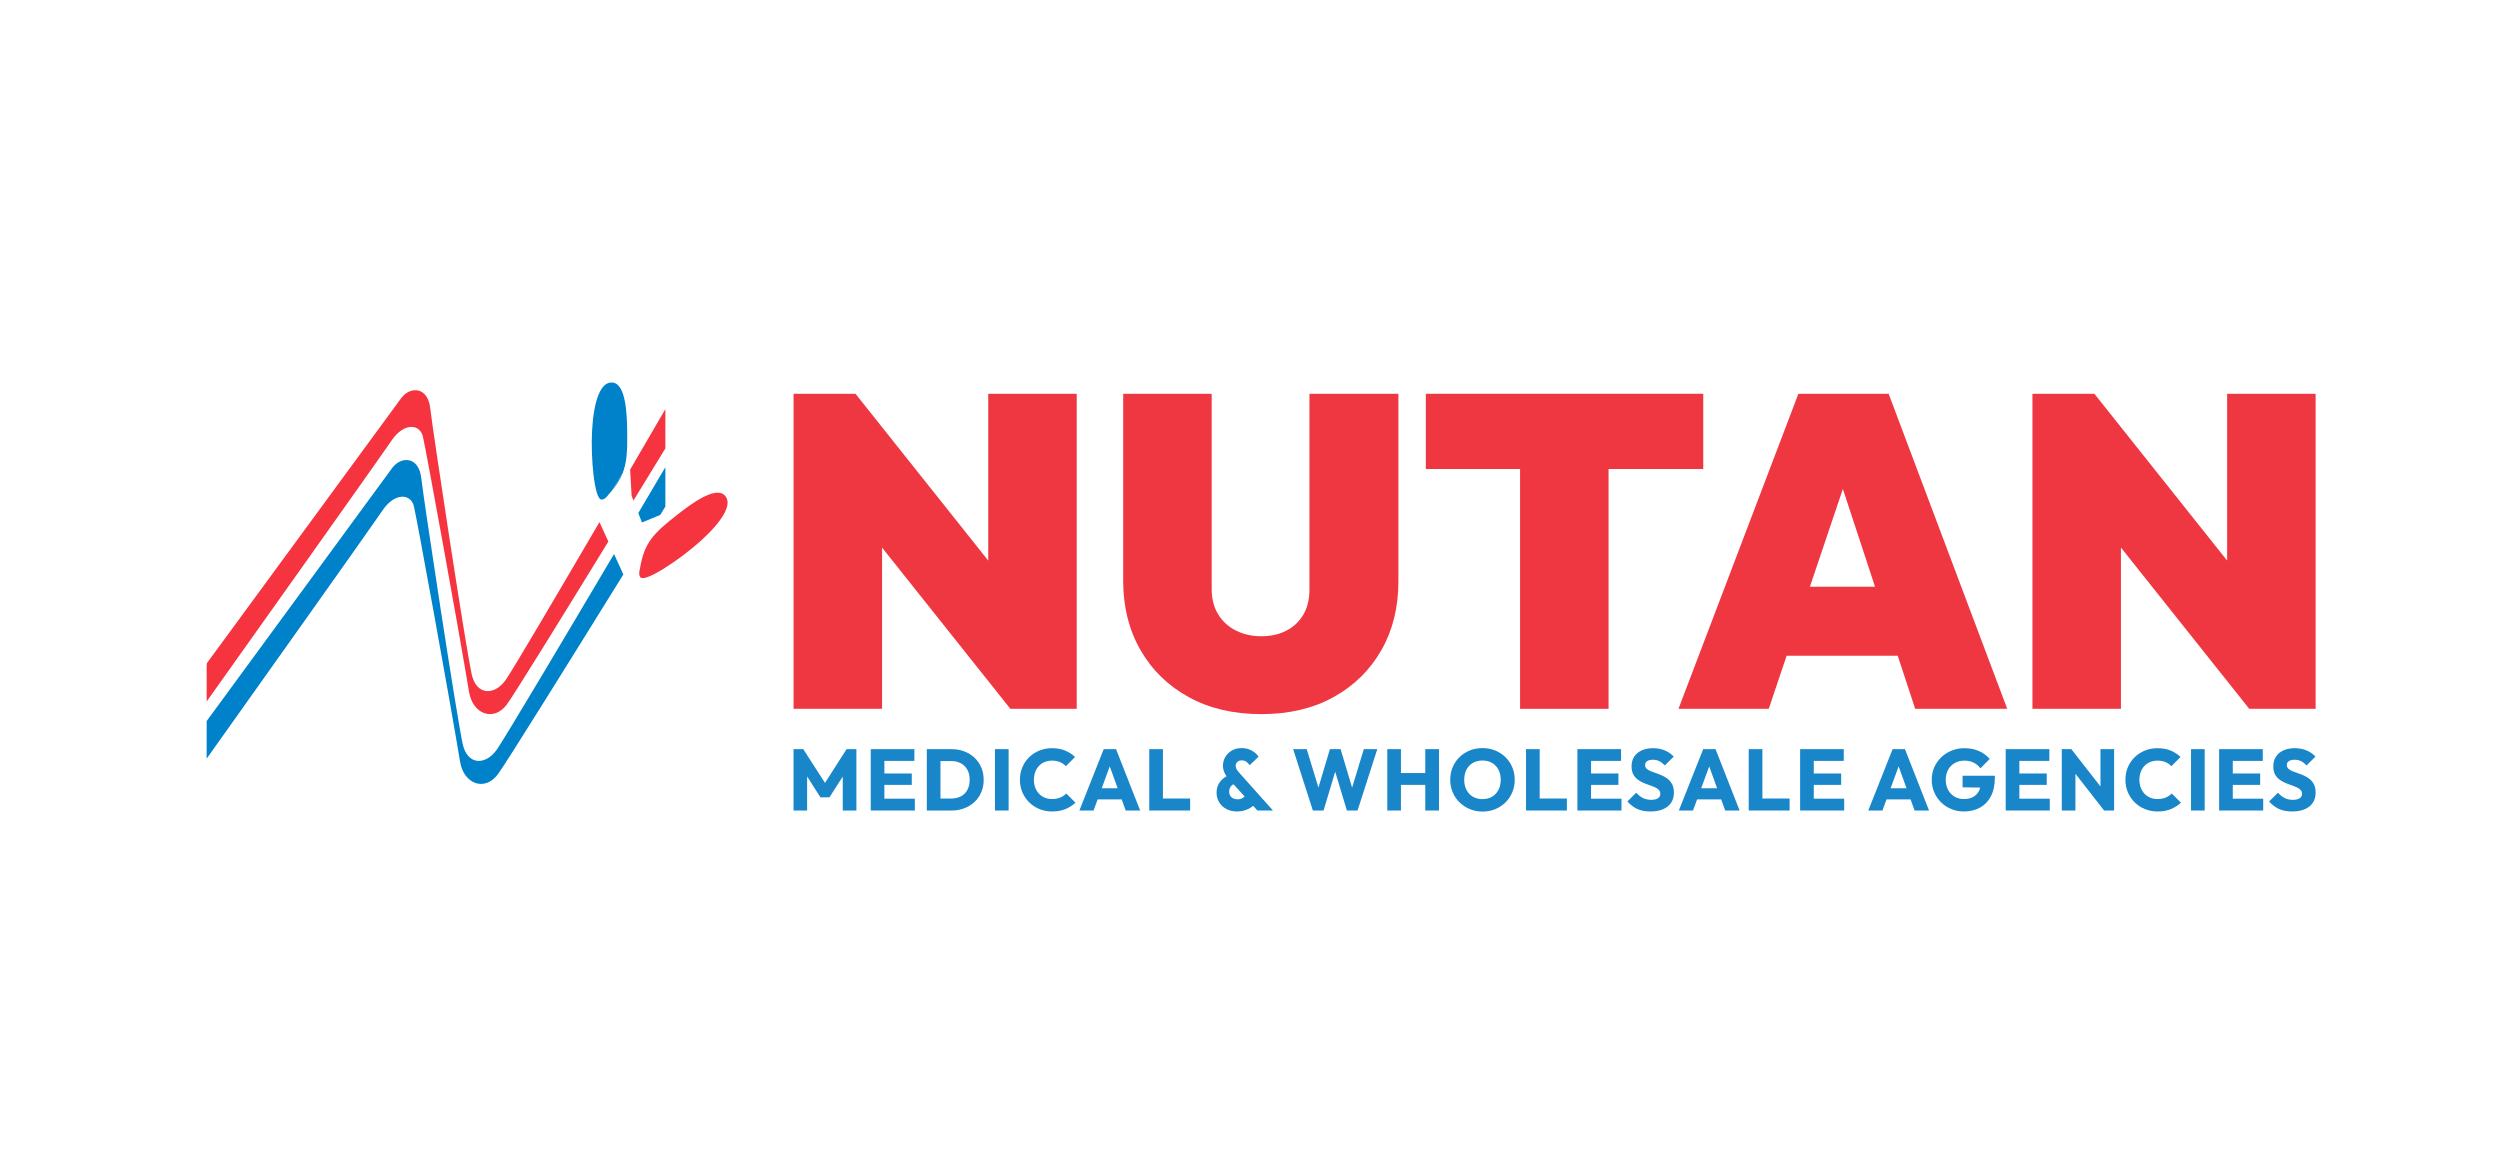
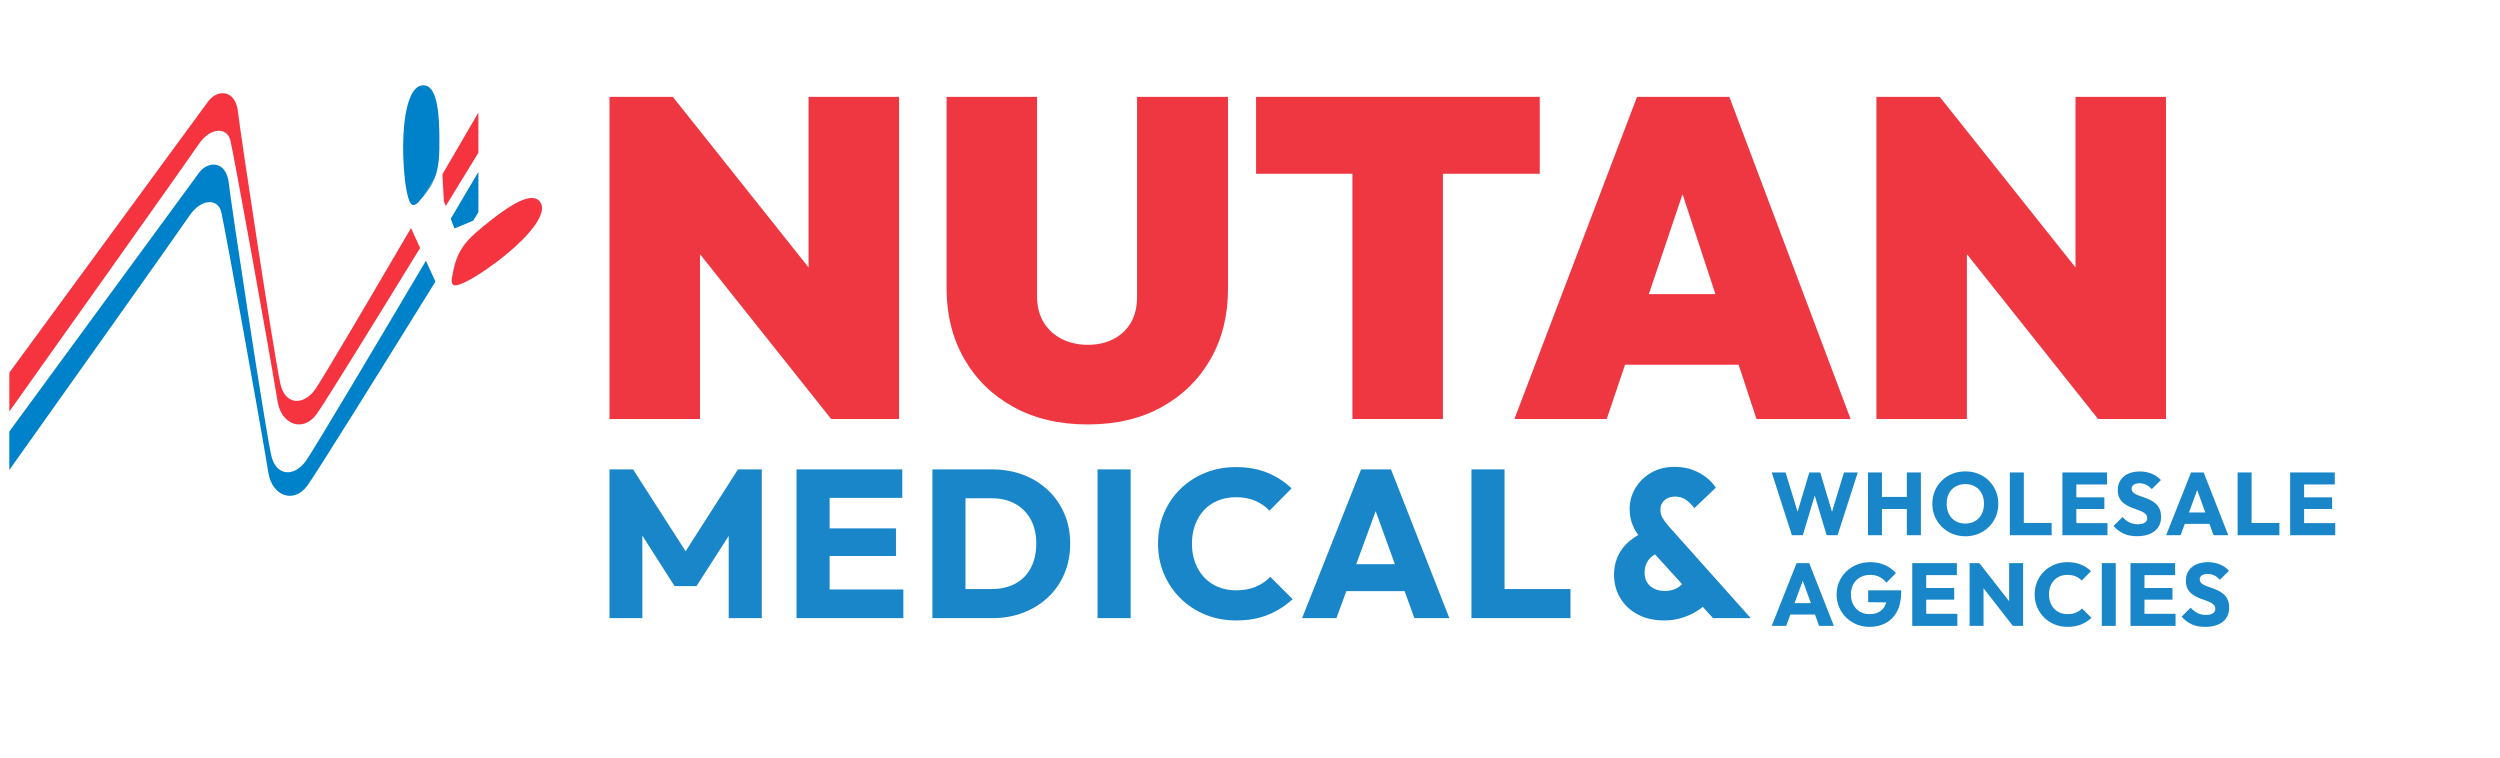
- <svg xmlns="http://www.w3.org/2000/svg" width="100%" height="100%" viewBox="0 0 226 106" version="1.1" xml:space="preserve" style="fill-rule:evenodd;clip-rule:evenodd;stroke-linejoin:round;stroke-miterlimit:2;">
-   <rect id="nutan-medical-and-wholesale-agencies-logo" x="0" y="-0" width="225.505" height="105.444" style="fill:none;" />
+ <svg xmlns="http://www.w3.org/2000/svg" width="100%" height="100%" viewBox="0 0 221 67" version="1.1" xml:space="preserve" style="fill-rule:evenodd;clip-rule:evenodd;stroke-linejoin:round;stroke-miterlimit:2;">
+   <rect id="nutan-medical-and-wholesale-agencies-logo" x="0" y="-0" width="220.641" height="66.012" style="fill:none;" />
  <g>
-     <path d="M57.263,45.253c1.41,-2.302 2.496,-4.08 2.886,-4.718l-0,-3.551c-0.494,0.848 -1.688,2.899 -3.185,5.469l0.134,2.373l0.165,0.427Z" style="fill:#f53440;fill-rule:nonzero;" />
-     <path d="M45.731,61.443c-1.013,1.454 -2.67,1.454 -3.093,-0.502c-0.579,-2.679 -3.533,-22.113 -3.742,-24.023c-0.214,-1.971 -1.802,-2.011 -2.612,-0.947l-17.58,23.978c0,-0.013 -0.009,0.084 -0.022,0.247l0,3.218c2.172,-3.053 15.749,-22.148 16.698,-23.566c1.113,-1.663 2.569,-1.546 2.846,-0.394c0.28,1.156 3.221,17.313 4.174,23.088c0.34,2.044 2.232,2.72 3.414,1.15c0.617,-0.82 5.302,-8.414 9.181,-14.736l-0.804,-1.758c-3.702,6.331 -7.81,13.313 -8.46,14.245" style="fill:#f53440;fill-rule:nonzero;" />
-     <path d="M44.92,67.753c-1.014,1.454 -2.67,1.454 -3.093,-0.502c-0.579,-2.679 -3.533,-22.113 -3.742,-24.023c-0.214,-1.971 -1.802,-2.011 -2.613,-0.947l-16.791,22.904l0,3.398c3.63,-5.103 15.023,-21.13 15.888,-22.425c1.113,-1.663 2.568,-1.546 2.846,-0.394c0.28,1.156 3.22,17.313 4.174,23.088c0.339,2.044 2.231,2.72 3.414,1.15c0.709,-0.943 7.099,-11.216 11.348,-18.073l-0.841,-1.844c-4.218,7.126 -9.839,16.591 -10.59,17.668" style="fill:#0082ca;fill-rule:nonzero;" />
-     <path d="M59.684,46.548c0.298,-0.481 0.465,-0.752 0.465,-0.752l-0,-3.563c-0.282,0.473 -1.198,2.028 -2.447,4.145l0.332,0.855l1.65,-0.685Z" style="fill:#0082ca;fill-rule:nonzero;" />
-     <path d="M56.7,39.048c-0.02,-1.571 -0.11,-4.269 -1.273,-4.458c-1.161,-0.188 -1.758,1.753 -1.901,4.299c-0.143,2.546 0.218,6.212 0.83,6.271c0.227,0.022 0.459,-0.167 0.681,-0.482c0.104,-0.115 0.2,-0.227 0.291,-0.339l0.951,-1.549c0.397,-0.991 0.441,-2.077 0.421,-3.742" style="fill:#0082ca;fill-rule:nonzero;" />
-     <path d="M55.329,44.339c0.44,-0.537 0.744,-1.031 0.951,-1.548l-0.951,1.548Z" style="fill:#0082ca;fill-rule:nonzero;" />
-     <path d="M61.205,46.547c-2.137,1.676 -2.967,2.515 -3.346,4.824c-0.106,0.37 -0.108,0.669 0.053,0.832c0.427,0.441 3.511,-1.575 5.405,-3.282c1.895,-1.707 3.033,-3.39 2.161,-4.174c-0.879,-0.788 -3.037,0.831 -4.273,1.8" style="fill:#f53440;fill-rule:nonzero;" />
+     <path d="M39.404,18.216c1.41,-2.301 2.496,-4.079 2.886,-4.718l-0,-3.55c-0.494,0.848 -1.688,2.898 -3.185,5.469l0.134,2.372l0.165,0.427Z" style="fill:#f53440;fill-rule:nonzero;" />
+     <path d="M27.872,34.407c-1.014,1.453 -2.67,1.453 -3.093,-0.503c-0.579,-2.678 -3.533,-22.112 -3.742,-24.022c-0.214,-1.971 -1.802,-2.011 -2.613,-0.947l-17.579,23.978c-0,-0.013 -0.009,0.084 -0.022,0.247l-0,3.218c2.172,-3.053 15.749,-22.148 16.698,-23.566c1.113,-1.663 2.569,-1.547 2.846,-0.395c0.28,1.157 3.22,17.313 4.174,23.089c0.339,2.044 2.232,2.72 3.414,1.149c0.617,-0.819 5.302,-8.414 9.181,-14.735l-0.804,-1.758c-3.703,6.33 -7.811,13.313 -8.46,14.245" style="fill:#f53440;fill-rule:nonzero;" />
+     <path d="M27.06,40.716c-1.013,1.454 -2.669,1.454 -3.092,-0.502c-0.579,-2.678 -3.533,-22.112 -3.742,-24.022c-0.214,-1.971 -1.802,-2.011 -2.613,-0.947l-16.791,22.903l0,3.399c3.63,-5.104 15.022,-21.13 15.888,-22.425c1.112,-1.663 2.568,-1.547 2.846,-0.395c0.28,1.157 3.22,17.313 4.174,23.089c0.339,2.044 2.231,2.72 3.414,1.149c0.709,-0.942 7.099,-11.216 11.348,-18.072l-0.841,-1.844c-4.218,7.126 -9.839,16.59 -10.591,17.667" style="fill:#0082ca;fill-rule:nonzero;" />
+     <path d="M41.825,19.511c0.297,-0.48 0.465,-0.751 0.465,-0.751l-0,-3.564c-0.282,0.474 -1.198,2.029 -2.447,4.146l0.332,0.854l1.65,-0.685Z" style="fill:#0082ca;fill-rule:nonzero;" />
+     <path d="M38.841,12.011c-0.02,-1.57 -0.11,-4.268 -1.273,-4.458c-1.161,-0.187 -1.758,1.753 -1.901,4.3c-0.143,2.546 0.218,6.211 0.83,6.271c0.227,0.022 0.458,-0.168 0.681,-0.483c0.103,-0.114 0.2,-0.227 0.291,-0.339l0.951,-1.548c0.397,-0.992 0.441,-2.077 0.421,-3.743" style="fill:#0082ca;fill-rule:nonzero;" />
+     <path d="M37.47,17.303c0.44,-0.538 0.744,-1.031 0.951,-1.549l-0.951,1.549Z" style="fill:#0082ca;fill-rule:nonzero;" />
+     <path d="M43.346,19.51c-2.137,1.677 -2.967,2.516 -3.346,4.824c-0.106,0.37 -0.108,0.67 0.053,0.833c0.427,0.44 3.511,-1.575 5.405,-3.282c1.894,-1.707 3.033,-3.39 2.161,-4.174c-0.879,-0.789 -3.037,0.83 -4.273,1.799" style="fill:#f53440;fill-rule:nonzero;" />
  </g>
  <g>
-     <path d="M71.737,64.077l0,-28.479l5.6,0l2.4,6l-0,22.479l-8,0Zm19.599,0l-16.519,-20.759l2.52,-7.72l16.519,20.759l-2.52,7.72Zm0,0l-2,-6.32l0,-22.159l8,0l0,28.479l-6,0Z" style="fill:#ef3742;fill-rule:nonzero;" />
-     <path d="M114.015,64.557c-2.506,0 -4.693,-0.513 -6.559,-1.54c-1.867,-1.026 -3.32,-2.446 -4.36,-4.26c-1.04,-1.813 -1.56,-3.893 -1.56,-6.239l-0,-16.92l8,0l-0,17.64c-0,0.906 0.2,1.68 0.6,2.319c0.4,0.64 0.94,1.127 1.62,1.46c0.68,0.334 1.433,0.5 2.259,0.5c0.854,0 1.607,-0.166 2.26,-0.5c0.654,-0.333 1.167,-0.813 1.54,-1.44c0.374,-0.626 0.56,-1.393 0.56,-2.299l0,-17.68l8.04,0l-0,16.96c-0,2.346 -0.513,4.419 -1.54,6.219c-1.027,1.8 -2.467,3.214 -4.32,4.24c-1.853,1.027 -4.033,1.54 -6.54,1.54Z" style="fill:#ef3742;fill-rule:nonzero;" />
-     <path d="M137.415,64.077l-0,-28.479l7.999,0l0,28.479l-7.999,0Zm-8.52,-21.679l-0,-6.8l25.079,0l-0,6.8l-25.079,0Z" style="fill:#ef3742;fill-rule:nonzero;" />
-     <path d="M151.734,64.077l10.84,-28.479l8.159,0l10.72,28.479l-8.32,0l-7.96,-24.199l2.88,0l-8.159,24.199l-8.16,0Zm7.04,-4.8l-0,-6.239l15.919,-0l0,6.239l-15.919,0Z" style="fill:#ef3742;fill-rule:nonzero;" />
-     <path d="M183.733,64.077l-0,-28.479l5.599,0l2.4,6l0,22.479l-7.999,0Zm19.599,0l-16.519,-20.759l2.519,-7.72l16.52,20.759l-2.52,7.72Zm-0,0l-2,-6.32l-0,-22.159l8,0l-0,28.479l-6,0Z" style="fill:#ef3742;fill-rule:nonzero;" />
+     <path d="M53.878,37.041l0,-28.479l5.6,-0l2.4,6l-0,22.479l-8,-0Zm19.599,-0l-16.519,-20.759l2.52,-7.72l16.519,20.759l-2.52,7.72Zm0,-0l-2,-6.32l0,-22.159l8,-0l0,28.479l-6,-0Z" style="fill:#ef3742;fill-rule:nonzero;" />
+     <path d="M96.156,37.521c-2.506,-0 -4.693,-0.514 -6.559,-1.54c-1.867,-1.027 -3.32,-2.447 -4.36,-4.26c-1.04,-1.813 -1.56,-3.893 -1.56,-6.24l-0,-16.919l8,-0l-0,17.639c-0,0.907 0.2,1.68 0.6,2.32c0.4,0.64 0.94,1.127 1.619,1.46c0.68,0.333 1.434,0.5 2.26,0.5c0.854,0 1.607,-0.167 2.26,-0.5c0.654,-0.333 1.167,-0.813 1.54,-1.44c0.374,-0.626 0.56,-1.393 0.56,-2.3l0,-17.679l8.04,-0l-0,16.959c-0,2.347 -0.513,4.42 -1.54,6.22c-1.027,1.8 -2.467,3.213 -4.32,4.24c-1.853,1.026 -4.033,1.54 -6.54,1.54Z" style="fill:#ef3742;fill-rule:nonzero;" />
+     <path d="M119.555,37.041l0,-28.479l8,-0l0,28.479l-8,-0Zm-8.519,-21.679l-0,-6.8l25.079,-0l-0,6.8l-25.079,-0Z" style="fill:#ef3742;fill-rule:nonzero;" />
+     <path d="M133.875,37.041l10.839,-28.479l8.16,-0l10.72,28.479l-8.32,-0l-7.96,-24.199l2.88,-0l-8.159,24.199l-8.16,-0Zm7.04,-4.8l-0,-6.24l15.919,0l-0,6.24l-15.919,-0Z" style="fill:#ef3742;fill-rule:nonzero;" />
+     <path d="M165.874,37.041l-0,-28.479l5.599,-0l2.4,6l0,22.479l-7.999,-0Zm19.599,-0l-16.52,-20.759l2.52,-7.72l16.52,20.759l-2.52,7.72Zm-0,-0l-2,-6.32l-0,-22.159l8,-0l-0,28.479l-6,-0Z" style="fill:#ef3742;fill-rule:nonzero;" />
  </g>
-   <g>
-     <path d="M71.737,73.271l0,-5.548l0.88,-0l2.185,3.402l-0.448,0l2.177,-3.402l0.888,-0l-0,5.548l-1.234,-0l0,-3.466l0.22,0.055l-1.422,2.216l-0.818,0l-1.414,-2.216l0.212,-0.055l0,3.466l-1.226,-0Z" style="fill:#1886c8;fill-rule:nonzero;" />
-     <path d="M78.716,73.271l-0,-5.548l1.233,-0l0,5.548l-1.233,-0Zm0.943,-0l-0,-1.069l3.041,0l-0,1.069l-3.041,-0Zm-0,-2.318l-0,-1.03l2.766,0l-0,1.03l-2.766,-0Zm-0,-2.169l-0,-1.061l3.001,-0l0,1.061l-3.001,-0Z" style="fill:#1886c8;fill-rule:nonzero;" />
-     <path d="M84.617,73.271l0,-1.085l1.375,0c0.336,0 0.629,-0.066 0.881,-0.2c0.251,-0.134 0.445,-0.329 0.581,-0.586c0.136,-0.256 0.204,-0.56 0.204,-0.911c0,-0.351 -0.069,-0.652 -0.208,-0.904c-0.139,-0.251 -0.332,-0.445 -0.581,-0.581c-0.249,-0.137 -0.541,-0.205 -0.877,-0.205l-1.414,0l-0,-1.076l1.43,-0c0.419,-0 0.806,0.066 1.159,0.2c0.354,0.134 0.663,0.325 0.928,0.574c0.264,0.249 0.469,0.542 0.613,0.88c0.144,0.338 0.216,0.711 0.216,1.12c-0,0.403 -0.072,0.775 -0.216,1.116c-0.144,0.34 -0.347,0.634 -0.609,0.88c-0.262,0.246 -0.57,0.437 -0.924,0.573c-0.353,0.137 -0.737,0.205 -1.151,0.205l-1.407,-0Zm-0.833,-0l0,-5.548l1.234,-0l0,5.548l-1.234,-0Z" style="fill:#1886c8;fill-rule:nonzero;" />
-     <rect x="89.945" y="67.723" width="1.234" height="5.548" style="fill:#1886c8;fill-rule:nonzero;" />
-     <path d="M95.116,73.357c-0.414,0 -0.797,-0.072 -1.151,-0.216c-0.354,-0.144 -0.663,-0.347 -0.927,-0.609c-0.265,-0.262 -0.471,-0.567 -0.617,-0.915c-0.147,-0.349 -0.22,-0.725 -0.22,-1.128c-0,-0.404 0.073,-0.779 0.22,-1.128c0.146,-0.348 0.351,-0.651 0.613,-0.907c0.262,-0.257 0.569,-0.458 0.923,-0.602c0.354,-0.144 0.737,-0.216 1.151,-0.216c0.44,0 0.832,0.071 1.175,0.212c0.343,0.142 0.643,0.336 0.9,0.582l-0.825,0.833c-0.147,-0.157 -0.324,-0.28 -0.531,-0.369c-0.207,-0.089 -0.446,-0.134 -0.719,-0.134c-0.241,-0 -0.462,0.041 -0.664,0.122c-0.201,0.081 -0.374,0.198 -0.518,0.35c-0.144,0.151 -0.257,0.335 -0.338,0.55c-0.081,0.214 -0.122,0.45 -0.122,0.707c-0,0.262 0.041,0.5 0.122,0.715c0.081,0.215 0.194,0.398 0.338,0.55c0.144,0.152 0.317,0.27 0.518,0.354c0.202,0.084 0.423,0.125 0.664,0.125c0.283,0 0.529,-0.044 0.739,-0.133c0.21,-0.089 0.39,-0.212 0.542,-0.369l0.833,0.833c-0.267,0.246 -0.572,0.44 -0.915,0.581c-0.343,0.141 -0.74,0.212 -1.191,0.212Z" style="fill:#1886c8;fill-rule:nonzero;" />
-     <path d="M97.576,73.271l2.2,-5.548l1.116,-0l2.177,5.548l-1.304,-0l-1.666,-4.605l0.447,-0l-1.689,4.605l-1.281,-0Zm1.249,-1.006l0,-1.006l3.026,0l-0,1.006l-3.026,-0Z" style="fill:#1886c8;fill-rule:nonzero;" />
-     <path d="M103.894,73.271l0,-5.548l1.234,-0l-0,5.548l-1.234,-0Zm0.951,-0l0,-1.085l2.743,0l-0,1.085l-2.743,-0Z" style="fill:#1886c8;fill-rule:nonzero;" />
-     <path d="M113.67,73.271l-2.546,-2.798c-0.199,-0.22 -0.343,-0.428 -0.432,-0.625c-0.089,-0.196 -0.134,-0.412 -0.134,-0.648c0,-0.283 0.072,-0.543 0.216,-0.782c0.144,-0.238 0.341,-0.429 0.59,-0.574c0.249,-0.144 0.538,-0.216 0.868,-0.216c0.257,0 0.485,0.038 0.684,0.114c0.199,0.076 0.372,0.173 0.518,0.291c0.147,0.118 0.26,0.242 0.338,0.373l-0.801,0.763c-0.105,-0.142 -0.214,-0.249 -0.326,-0.323c-0.113,-0.073 -0.245,-0.11 -0.397,-0.11c-0.157,0 -0.287,0.046 -0.389,0.138c-0.102,0.092 -0.153,0.206 -0.153,0.342c-0,0.115 0.024,0.217 0.074,0.306c0.05,0.089 0.122,0.189 0.216,0.299l3.081,3.45l-1.407,-0Zm-1.823,0.086c-0.377,0 -0.706,-0.074 -0.986,-0.224c-0.281,-0.149 -0.498,-0.353 -0.653,-0.613c-0.154,-0.259 -0.231,-0.548 -0.231,-0.868c-0,-0.346 0.091,-0.654 0.275,-0.923c0.183,-0.27 0.458,-0.489 0.825,-0.657l0.511,0.778c-0.158,0.074 -0.275,0.171 -0.354,0.291c-0.079,0.121 -0.118,0.265 -0.118,0.432c0,0.137 0.03,0.256 0.09,0.358c0.061,0.102 0.148,0.182 0.264,0.24c0.115,0.057 0.251,0.086 0.408,0.086c0.179,0 0.332,-0.038 0.46,-0.114c0.128,-0.076 0.237,-0.182 0.326,-0.318l0.81,0.833c-0.089,0.115 -0.216,0.226 -0.381,0.334c-0.165,0.107 -0.354,0.195 -0.566,0.263c-0.212,0.068 -0.439,0.102 -0.68,0.102Z" style="fill:#1886c8;fill-rule:nonzero;" />
-     <path d="M118.684,73.271l-1.784,-5.548l1.226,-0l1.304,4.267l-0.479,-0l1.273,-4.267l0.967,-0l1.273,4.267l-0.472,-0l1.297,-4.267l1.218,-0l-1.784,5.548l-0.966,-0l-1.281,-4.267l0.455,-0l-1.281,4.267l-0.966,-0Z" style="fill:#1886c8;fill-rule:nonzero;" />
-     <path d="M125.411,73.271l-0,-5.548l1.234,-0l-0,5.548l-1.234,-0Zm3.434,-0l-0,-5.548l1.242,-0l-0,5.548l-1.242,-0Zm-2.696,-2.318l0,-1.069l3.105,-0l-0,1.069l-3.105,-0Z" style="fill:#1886c8;fill-rule:nonzero;" />
-     <path d="M134.032,73.365c-0.42,0 -0.806,-0.073 -1.16,-0.22c-0.353,-0.147 -0.664,-0.351 -0.931,-0.613c-0.267,-0.262 -0.474,-0.567 -0.621,-0.915c-0.146,-0.349 -0.22,-0.725 -0.22,-1.128c0,-0.409 0.074,-0.786 0.22,-1.132c0.147,-0.346 0.351,-0.648 0.613,-0.907c0.262,-0.26 0.57,-0.461 0.924,-0.606c0.353,-0.144 0.74,-0.216 1.159,-0.216c0.414,0 0.797,0.072 1.151,0.216c0.354,0.145 0.663,0.346 0.927,0.606c0.265,0.259 0.471,0.563 0.617,0.911c0.147,0.349 0.22,0.727 0.22,1.136c0,0.403 -0.073,0.779 -0.22,1.127c-0.146,0.349 -0.351,0.653 -0.613,0.912c-0.262,0.259 -0.569,0.462 -0.923,0.609c-0.354,0.147 -0.735,0.22 -1.143,0.22Zm-0.016,-1.124c0.33,0 0.619,-0.073 0.868,-0.22c0.249,-0.146 0.442,-0.352 0.578,-0.617c0.136,-0.264 0.204,-0.569 0.204,-0.915c0,-0.262 -0.039,-0.499 -0.118,-0.711c-0.078,-0.213 -0.191,-0.396 -0.338,-0.55c-0.146,-0.155 -0.321,-0.273 -0.522,-0.354c-0.202,-0.081 -0.426,-0.122 -0.672,-0.122c-0.33,0 -0.62,0.072 -0.869,0.216c-0.248,0.144 -0.441,0.346 -0.577,0.605c-0.136,0.26 -0.204,0.565 -0.204,0.916c-0,0.262 0.039,0.5 0.117,0.715c0.079,0.215 0.19,0.399 0.334,0.554c0.144,0.155 0.319,0.274 0.523,0.358c0.204,0.083 0.43,0.125 0.676,0.125Z" style="fill:#1886c8;fill-rule:nonzero;" />
-     <path d="M137.953,73.271l-0,-5.548l1.234,-0l-0,5.548l-1.234,-0Zm0.951,-0l-0,-1.085l2.742,0l0,1.085l-2.742,-0Z" style="fill:#1886c8;fill-rule:nonzero;" />
-     <path d="M142.597,73.271l0,-5.548l1.234,-0l0,5.548l-1.234,-0Zm0.943,-0l0,-1.069l3.042,0l-0,1.069l-3.042,-0Zm0,-2.318l0,-1.03l2.766,0l0,1.03l-2.766,-0Zm0,-2.169l0,-1.061l3.002,-0l0,1.061l-3.002,-0Z" style="fill:#1886c8;fill-rule:nonzero;" />
-     <path d="M149.191,73.357c-0.456,0 -0.848,-0.074 -1.175,-0.224c-0.328,-0.149 -0.628,-0.376 -0.9,-0.68l0.801,-0.793c0.179,0.204 0.376,0.363 0.594,0.475c0.217,0.113 0.47,0.169 0.758,0.169c0.262,0 0.465,-0.047 0.609,-0.141c0.144,-0.095 0.216,-0.226 0.216,-0.393c0,-0.152 -0.047,-0.275 -0.141,-0.37c-0.094,-0.094 -0.219,-0.175 -0.373,-0.243c-0.155,-0.068 -0.325,-0.134 -0.511,-0.197c-0.186,-0.062 -0.371,-0.135 -0.554,-0.216c-0.184,-0.081 -0.353,-0.183 -0.507,-0.306c-0.155,-0.123 -0.279,-0.278 -0.373,-0.464c-0.095,-0.186 -0.142,-0.42 -0.142,-0.703c0,-0.341 0.083,-0.634 0.248,-0.88c0.165,-0.247 0.394,-0.434 0.687,-0.562c0.294,-0.129 0.632,-0.193 1.014,-0.193c0.388,0 0.743,0.068 1.065,0.205c0.322,0.136 0.588,0.322 0.797,0.558l-0.801,0.793c-0.168,-0.173 -0.337,-0.301 -0.507,-0.385c-0.17,-0.084 -0.363,-0.126 -0.578,-0.126c-0.214,0 -0.385,0.041 -0.51,0.122c-0.126,0.081 -0.189,0.198 -0.189,0.35c0,0.141 0.047,0.255 0.141,0.342c0.095,0.086 0.219,0.161 0.374,0.224c0.154,0.063 0.325,0.125 0.511,0.188c0.186,0.063 0.37,0.137 0.554,0.22c0.183,0.084 0.352,0.19 0.506,0.319c0.155,0.128 0.279,0.29 0.374,0.487c0.094,0.196 0.141,0.439 0.141,0.727c0,0.529 -0.188,0.944 -0.566,1.245c-0.377,0.302 -0.898,0.452 -1.563,0.452Z" style="fill:#1886c8;fill-rule:nonzero;" />
-     <path d="M151.768,73.271l2.201,-5.548l1.115,-0l2.177,5.548l-1.304,-0l-1.666,-4.605l0.448,-0l-1.69,4.605l-1.281,-0Zm1.25,-1.006l-0,-1.006l3.025,0l0,1.006l-3.025,-0Z" style="fill:#1886c8;fill-rule:nonzero;" />
-     <path d="M158.086,73.271l0,-5.548l1.234,-0l0,5.548l-1.234,-0Zm0.951,-0l0,-1.085l2.743,0l-0,1.085l-2.743,-0Z" style="fill:#1886c8;fill-rule:nonzero;" />
-     <path d="M162.731,73.271l-0,-5.548l1.234,-0l-0,5.548l-1.234,-0Zm0.943,-0l-0,-1.069l3.041,0l0,1.069l-3.041,-0Zm-0,-2.318l-0,-1.03l2.766,0l-0,1.03l-2.766,-0Zm-0,-2.169l-0,-1.061l3.002,-0l-0,1.061l-3.002,-0Z" style="fill:#1886c8;fill-rule:nonzero;" />
-     <path d="M168.892,73.271l2.2,-5.548l1.116,-0l2.177,5.548l-1.305,-0l-1.666,-4.605l0.448,-0l-1.689,4.605l-1.281,-0Zm1.249,-1.006l0,-1.006l3.026,0l-0,1.006l-3.026,-0Z" style="fill:#1886c8;fill-rule:nonzero;" />
-     <path d="M177.528,73.357c-0.403,0 -0.782,-0.073 -1.135,-0.22c-0.354,-0.147 -0.662,-0.35 -0.924,-0.609c-0.262,-0.259 -0.467,-0.563 -0.617,-0.911c-0.149,-0.349 -0.223,-0.725 -0.223,-1.128c-0,-0.404 0.075,-0.778 0.227,-1.124c0.152,-0.346 0.363,-0.648 0.633,-0.908c0.27,-0.259 0.585,-0.461 0.947,-0.605c0.361,-0.144 0.749,-0.216 1.163,-0.216c0.477,0 0.91,0.087 1.301,0.26c0.39,0.172 0.713,0.411 0.97,0.715l-0.841,0.841c-0.178,-0.231 -0.387,-0.404 -0.628,-0.519c-0.241,-0.115 -0.514,-0.173 -0.818,-0.173c-0.325,-0 -0.615,0.072 -0.872,0.216c-0.257,0.144 -0.457,0.346 -0.601,0.605c-0.144,0.26 -0.216,0.562 -0.216,0.908c-0,0.346 0.07,0.65 0.212,0.911c0.141,0.262 0.335,0.467 0.581,0.613c0.247,0.147 0.53,0.22 0.849,0.22c0.325,0 0.601,-0.061 0.829,-0.184c0.228,-0.123 0.404,-0.301 0.527,-0.535c0.123,-0.233 0.184,-0.517 0.184,-0.852l0.818,0.55l-2.476,-0.039l0,-1.046l2.916,0l-0,0.181c-0,0.665 -0.119,1.225 -0.358,1.678c-0.238,0.453 -0.568,0.795 -0.99,1.025c-0.422,0.231 -0.908,0.346 -1.458,0.346Z" style="fill:#1886c8;fill-rule:nonzero;" />
-     <path d="M181.316,73.271l0,-5.548l1.234,-0l-0,5.548l-1.234,-0Zm0.943,-0l0,-1.069l3.041,0l0,1.069l-3.041,-0Zm0,-2.318l0,-1.03l2.766,0l0,1.03l-2.766,-0Zm0,-2.169l0,-1.061l3.002,-0l0,1.061l-3.002,-0Z" style="fill:#1886c8;fill-rule:nonzero;" />
-     <path d="M186.385,73.271l-0,-5.548l0.864,-0l0.37,1.108l-0,4.44l-1.234,-0Zm3.827,-0l-3.269,-4.189l0.306,-1.359l3.269,4.188l-0.306,1.36Zm-0,-0l-0.33,-1.108l-0,-4.44l1.234,-0l-0,5.548l-0.904,-0Z" style="fill:#1886c8;fill-rule:nonzero;" />
-     <path d="M195.053,73.357c-0.414,0 -0.798,-0.072 -1.152,-0.216c-0.353,-0.144 -0.662,-0.347 -0.927,-0.609c-0.264,-0.262 -0.47,-0.567 -0.617,-0.915c-0.146,-0.349 -0.22,-0.725 -0.22,-1.128c0,-0.404 0.074,-0.779 0.22,-1.128c0.147,-0.348 0.351,-0.651 0.613,-0.907c0.262,-0.257 0.57,-0.458 0.924,-0.602c0.353,-0.144 0.737,-0.216 1.151,-0.216c0.44,0 0.832,0.071 1.175,0.212c0.343,0.142 0.643,0.336 0.9,0.582l-0.826,0.833c-0.146,-0.157 -0.323,-0.28 -0.53,-0.369c-0.207,-0.089 -0.447,-0.134 -0.719,-0.134c-0.241,-0 -0.462,0.041 -0.664,0.122c-0.202,0.081 -0.375,0.198 -0.519,0.35c-0.144,0.151 -0.257,0.335 -0.338,0.55c-0.081,0.214 -0.122,0.45 -0.122,0.707c0,0.262 0.041,0.5 0.122,0.715c0.081,0.215 0.194,0.398 0.338,0.55c0.144,0.152 0.317,0.27 0.519,0.354c0.202,0.084 0.423,0.125 0.664,0.125c0.283,0 0.529,-0.044 0.739,-0.133c0.209,-0.089 0.39,-0.212 0.542,-0.369l0.833,0.833c-0.267,0.246 -0.573,0.44 -0.916,0.581c-0.343,0.141 -0.74,0.212 -1.19,0.212Z" style="fill:#1886c8;fill-rule:nonzero;" />
-     <rect x="198.07" y="67.723" width="1.234" height="5.548" style="fill:#1886c8;fill-rule:nonzero;" />
-     <path d="M200.609,73.271l-0,-5.548l1.234,-0l-0,5.548l-1.234,-0Zm0.943,-0l-0,-1.069l3.041,0l-0,1.069l-3.041,-0Zm-0,-2.318l-0,-1.03l2.766,0l-0,1.03l-2.766,-0Zm-0,-2.169l-0,-1.061l3.002,-0l-0,1.061l-3.002,-0Z" style="fill:#1886c8;fill-rule:nonzero;" />
-     <path d="M207.202,73.357c-0.456,0 -0.847,-0.074 -1.175,-0.224c-0.327,-0.149 -0.627,-0.376 -0.9,-0.68l0.802,-0.793c0.178,0.204 0.376,0.363 0.593,0.475c0.218,0.113 0.47,0.169 0.759,0.169c0.262,0 0.465,-0.047 0.609,-0.141c0.144,-0.095 0.216,-0.226 0.216,-0.393c-0,-0.152 -0.047,-0.275 -0.142,-0.37c-0.094,-0.094 -0.218,-0.175 -0.373,-0.243c-0.155,-0.068 -0.325,-0.134 -0.511,-0.197c-0.186,-0.062 -0.37,-0.135 -0.554,-0.216c-0.183,-0.081 -0.352,-0.183 -0.507,-0.306c-0.154,-0.123 -0.279,-0.278 -0.373,-0.464c-0.094,-0.186 -0.141,-0.42 -0.141,-0.703c-0,-0.341 0.082,-0.634 0.247,-0.88c0.165,-0.247 0.394,-0.434 0.688,-0.562c0.293,-0.129 0.631,-0.193 1.013,-0.193c0.388,0 0.743,0.068 1.065,0.205c0.323,0.136 0.588,0.322 0.798,0.558l-0.802,0.793c-0.167,-0.173 -0.336,-0.301 -0.506,-0.385c-0.171,-0.084 -0.363,-0.126 -0.578,-0.126c-0.215,0 -0.385,0.041 -0.511,0.122c-0.126,0.081 -0.189,0.198 -0.189,0.35c0,0.141 0.048,0.255 0.142,0.342c0.094,0.086 0.219,0.161 0.373,0.224c0.155,0.063 0.325,0.125 0.511,0.188c0.186,0.063 0.371,0.137 0.554,0.22c0.183,0.084 0.352,0.19 0.507,0.319c0.154,0.128 0.279,0.29 0.373,0.487c0.095,0.196 0.142,0.439 0.142,0.727c-0,0.529 -0.189,0.944 -0.566,1.245c-0.377,0.302 -0.899,0.452 -1.564,0.452Z" style="fill:#1886c8;fill-rule:nonzero;" />
-   </g>
+   <path d="M53.878,54.643l0,-13.147l2.086,-0l5.177,8.063l-1.062,-0l5.158,-8.063l2.105,-0l-0,13.147l-2.924,-0l-0,-8.213l0.521,0.131l-3.37,5.251l-1.937,0l-3.352,-5.251l0.503,-0.131l0,8.213l-2.905,-0Z" style="fill:#1886c8;fill-rule:nonzero;" />
+   <path d="M70.414,54.643l0,-13.147l2.924,-0l-0,13.147l-2.924,-0Zm2.235,-0l-0,-2.533l7.206,0l0,2.533l-7.206,-0Zm-0,-5.494l-0,-2.439l6.555,-0l-0,2.439l-6.555,0Zm-0,-5.139l-0,-2.514l7.113,-0l0,2.514l-7.113,-0Z" style="fill:#1886c8;fill-rule:nonzero;" />
+   <path d="M84.399,54.643l0,-2.57l3.259,-0c0.794,-0 1.49,-0.159 2.085,-0.475c0.596,-0.317 1.056,-0.779 1.378,-1.387c0.323,-0.609 0.485,-1.329 0.485,-2.161c-0,-0.831 -0.165,-1.545 -0.494,-2.141c-0.329,-0.596 -0.788,-1.055 -1.378,-1.378c-0.59,-0.323 -1.282,-0.484 -2.076,-0.484l-3.352,-0l-0,-2.551l3.389,-0c0.993,-0 1.909,0.158 2.747,0.475c0.838,0.316 1.57,0.769 2.197,1.359c0.627,0.59 1.111,1.285 1.453,2.086c0.341,0.8 0.512,1.685 0.512,2.653c-0,0.956 -0.171,1.837 -0.512,2.644c-0.342,0.807 -0.823,1.503 -1.444,2.086c-0.62,0.584 -1.35,1.037 -2.188,1.359c-0.838,0.323 -1.747,0.485 -2.728,0.485l-3.333,-0Zm-1.974,-0l0,-13.147l2.924,-0l-0,13.147l-2.924,-0Z" style="fill:#1886c8;fill-rule:nonzero;" />
+   <rect x="97.025" y="41.496" width="2.924" height="13.147" style="fill:#1886c8;fill-rule:nonzero;" />
+   <path d="M109.278,54.847c-0.981,0 -1.891,-0.17 -2.729,-0.512c-0.837,-0.341 -1.57,-0.822 -2.197,-1.443c-0.627,-0.621 -1.114,-1.344 -1.462,-2.169c-0.347,-0.826 -0.521,-1.717 -0.521,-2.673c-0,-0.955 0.174,-1.846 0.521,-2.672c0.348,-0.825 0.832,-1.542 1.453,-2.151c0.621,-0.608 1.35,-1.083 2.188,-1.424c0.838,-0.341 1.747,-0.512 2.728,-0.512c1.043,-0 1.971,0.167 2.784,0.503c0.813,0.335 1.524,0.794 2.132,1.378l-1.955,1.974c-0.348,-0.373 -0.767,-0.665 -1.257,-0.876c-0.491,-0.211 -1.059,-0.316 -1.704,-0.316c-0.571,-0 -1.096,0.096 -1.574,0.288c-0.478,0.193 -0.887,0.469 -1.229,0.829c-0.341,0.36 -0.608,0.795 -0.8,1.304c-0.193,0.509 -0.289,1.067 -0.289,1.675c0,0.621 0.096,1.186 0.289,1.695c0.192,0.509 0.459,0.944 0.8,1.304c0.342,0.36 0.751,0.639 1.229,0.838c0.478,0.198 1.003,0.298 1.574,0.298c0.67,-0 1.254,-0.106 1.75,-0.317c0.497,-0.211 0.925,-0.503 1.285,-0.875l1.974,1.974c-0.633,0.583 -1.356,1.042 -2.169,1.378c-0.813,0.335 -1.754,0.502 -2.821,0.502Z" style="fill:#1886c8;fill-rule:nonzero;" />
+   <path d="M115.106,54.643l5.214,-13.147l2.644,-0l5.159,13.147l-3.091,-0l-3.948,-10.913l1.061,0l-4.004,10.913l-3.035,-0Zm2.961,-2.384l-0,-2.384l7.169,0l0,2.384l-7.169,-0Z" style="fill:#1886c8;fill-rule:nonzero;" />
+   <path d="M130.078,54.643l-0,-13.147l2.924,-0l-0,13.147l-2.924,-0Zm2.253,-0l0,-2.57l6.499,-0l0,2.57l-6.499,-0Z" style="fill:#1886c8;fill-rule:nonzero;" />
+   <path d="M151.433,54.643l-6.033,-6.63c-0.472,-0.521 -0.813,-1.015 -1.025,-1.48c-0.211,-0.466 -0.316,-0.978 -0.316,-1.536c-0,-0.671 0.171,-1.288 0.512,-1.853c0.341,-0.565 0.807,-1.018 1.397,-1.36c0.589,-0.341 1.275,-0.512 2.057,-0.512c0.609,0 1.149,0.09 1.62,0.27c0.472,0.18 0.882,0.41 1.229,0.689c0.348,0.28 0.615,0.574 0.801,0.885l-1.899,1.806c-0.249,-0.335 -0.506,-0.59 -0.773,-0.763c-0.267,-0.174 -0.58,-0.261 -0.94,-0.261c-0.373,-0 -0.68,0.108 -0.922,0.326c-0.242,0.217 -0.363,0.487 -0.363,0.81c-0,0.273 0.059,0.515 0.177,0.726c0.118,0.211 0.288,0.447 0.512,0.708l7.299,8.175l-3.333,-0Zm-4.32,0.204c-0.894,0 -1.673,-0.176 -2.337,-0.53c-0.664,-0.354 -1.18,-0.838 -1.546,-1.453c-0.366,-0.614 -0.549,-1.3 -0.549,-2.057c-0,-0.82 0.217,-1.549 0.652,-2.189c0.434,-0.639 1.086,-1.157 1.955,-1.554l1.21,1.843c-0.372,0.174 -0.651,0.404 -0.838,0.689c-0.186,0.286 -0.279,0.627 -0.279,1.024c0,0.323 0.071,0.605 0.214,0.848c0.143,0.242 0.351,0.431 0.624,0.568c0.273,0.136 0.596,0.204 0.968,0.204c0.422,0 0.786,-0.09 1.09,-0.27c0.304,-0.18 0.561,-0.431 0.773,-0.754l1.918,1.974c-0.211,0.273 -0.513,0.537 -0.904,0.791c-0.391,0.255 -0.838,0.463 -1.34,0.624c-0.503,0.162 -1.04,0.242 -1.611,0.242Z" style="fill:#1886c8;fill-rule:nonzero;" />
+   <path d="M158.403,47.313l-1.784,-5.548l1.226,-0l1.304,4.267l-0.479,-0l1.273,-4.267l0.967,-0l1.273,4.267l-0.472,-0l1.297,-4.267l1.218,-0l-1.784,5.548l-0.966,-0l-1.281,-4.267l0.455,-0l-1.28,4.267l-0.967,-0Z" style="fill:#1886c8;fill-rule:nonzero;" />
+   <path d="M165.13,47.313l-0,-5.548l1.234,-0l-0,5.548l-1.234,-0Zm3.434,-0l-0,-5.548l1.242,-0l-0,5.548l-1.242,-0Zm-2.695,-2.319l-0,-1.068l3.104,-0l-0,1.068l-3.104,0Z" style="fill:#1886c8;fill-rule:nonzero;" />
+   <path d="M173.751,47.407c-0.42,0 -0.806,-0.073 -1.16,-0.22c-0.353,-0.147 -0.664,-0.351 -0.931,-0.613c-0.267,-0.262 -0.474,-0.567 -0.621,-0.915c-0.146,-0.349 -0.22,-0.725 -0.22,-1.128c0,-0.409 0.074,-0.786 0.22,-1.132c0.147,-0.346 0.351,-0.648 0.613,-0.907c0.262,-0.26 0.57,-0.462 0.924,-0.606c0.353,-0.144 0.74,-0.216 1.159,-0.216c0.414,0 0.797,0.072 1.151,0.216c0.354,0.144 0.663,0.346 0.927,0.606c0.265,0.259 0.471,0.563 0.617,0.911c0.147,0.349 0.22,0.727 0.22,1.136c0,0.403 -0.073,0.779 -0.22,1.127c-0.146,0.349 -0.351,0.653 -0.613,0.912c-0.262,0.259 -0.569,0.462 -0.923,0.609c-0.354,0.147 -0.735,0.22 -1.143,0.22Zm-0.016,-1.124c0.33,0 0.619,-0.073 0.868,-0.22c0.249,-0.146 0.442,-0.352 0.578,-0.617c0.136,-0.264 0.204,-0.569 0.204,-0.915c0,-0.262 -0.039,-0.499 -0.118,-0.711c-0.078,-0.213 -0.191,-0.396 -0.338,-0.55c-0.146,-0.155 -0.321,-0.273 -0.522,-0.354c-0.202,-0.081 -0.426,-0.122 -0.672,-0.122c-0.33,0 -0.62,0.072 -0.869,0.216c-0.248,0.144 -0.441,0.346 -0.577,0.605c-0.136,0.26 -0.204,0.565 -0.204,0.916c-0,0.262 0.039,0.5 0.117,0.715c0.079,0.215 0.19,0.399 0.334,0.554c0.145,0.155 0.319,0.274 0.523,0.358c0.204,0.083 0.43,0.125 0.676,0.125Z" style="fill:#1886c8;fill-rule:nonzero;" />
+   <path d="M177.672,47.313l-0,-5.548l1.234,-0l-0,5.548l-1.234,-0Zm0.951,-0l-0,-1.085l2.742,0l0,1.085l-2.742,-0Z" style="fill:#1886c8;fill-rule:nonzero;" />
+   <path d="M182.316,47.313l0,-5.548l1.234,-0l0,5.548l-1.234,-0Zm0.943,-0l0,-1.069l3.042,-0l-0,1.069l-3.042,-0Zm0,-2.319l0,-1.029l2.767,-0l-0,1.029l-2.767,0Zm0,-2.168l0,-1.061l3.002,-0l0,1.061l-3.002,-0Z" style="fill:#1886c8;fill-rule:nonzero;" />
+   <path d="M188.91,47.399c-0.456,0 -0.848,-0.074 -1.175,-0.224c-0.328,-0.149 -0.628,-0.376 -0.9,-0.68l0.802,-0.793c0.178,0.204 0.375,0.363 0.593,0.475c0.217,0.113 0.47,0.169 0.758,0.169c0.262,0 0.465,-0.047 0.609,-0.141c0.144,-0.095 0.216,-0.226 0.216,-0.393c0,-0.152 -0.047,-0.275 -0.141,-0.37c-0.094,-0.094 -0.219,-0.175 -0.373,-0.243c-0.155,-0.068 -0.325,-0.134 -0.511,-0.197c-0.186,-0.063 -0.371,-0.135 -0.554,-0.216c-0.184,-0.081 -0.353,-0.183 -0.507,-0.306c-0.155,-0.123 -0.279,-0.278 -0.373,-0.464c-0.095,-0.186 -0.142,-0.42 -0.142,-0.703c0,-0.341 0.083,-0.634 0.248,-0.88c0.165,-0.247 0.394,-0.434 0.687,-0.562c0.294,-0.129 0.632,-0.193 1.014,-0.193c0.388,0 0.743,0.068 1.065,0.204c0.322,0.137 0.588,0.323 0.798,0.558l-0.802,0.794c-0.168,-0.173 -0.337,-0.301 -0.507,-0.385c-0.17,-0.084 -0.363,-0.126 -0.577,-0.126c-0.215,0 -0.386,0.041 -0.511,0.122c-0.126,0.081 -0.189,0.198 -0.189,0.35c0,0.141 0.047,0.255 0.142,0.342c0.094,0.086 0.218,0.161 0.373,0.224c0.154,0.063 0.325,0.125 0.511,0.188c0.186,0.063 0.37,0.136 0.554,0.22c0.183,0.084 0.352,0.19 0.507,0.319c0.154,0.128 0.279,0.29 0.373,0.487c0.094,0.196 0.141,0.439 0.141,0.727c0,0.529 -0.188,0.944 -0.566,1.245c-0.377,0.302 -0.898,0.452 -1.563,0.452Z" style="fill:#1886c8;fill-rule:nonzero;" />
+   <path d="M191.487,47.313l2.201,-5.548l1.115,-0l2.177,5.548l-1.304,-0l-1.666,-4.605l0.448,-0l-1.69,4.605l-1.281,-0Zm1.25,-1.006l-0,-1.006l3.025,-0l0,1.006l-3.025,-0Z" style="fill:#1886c8;fill-rule:nonzero;" />
+   <path d="M197.805,47.313l0,-5.548l1.234,-0l0,5.548l-1.234,-0Zm0.951,-0l0,-1.085l2.743,0l-0,1.085l-2.743,-0Z" style="fill:#1886c8;fill-rule:nonzero;" />
+   <path d="M156.619,55.328l2.2,-5.548l1.116,0l2.177,5.548l-1.304,0l-1.666,-4.605l0.448,0l-1.69,4.605l-1.281,0Zm1.25,-1.005l-0,-1.006l3.025,-0l0,1.006l-3.025,-0Z" style="fill:#1886c8;fill-rule:nonzero;" />
+   <path d="M165.256,55.415c-0.404,-0 -0.782,-0.073 -1.136,-0.22c-0.354,-0.147 -0.661,-0.35 -0.923,-0.609c-0.262,-0.26 -0.468,-0.563 -0.617,-0.912c-0.15,-0.348 -0.224,-0.724 -0.224,-1.127c-0,-0.404 0.076,-0.778 0.228,-1.124c0.152,-0.346 0.362,-0.649 0.632,-0.908c0.27,-0.259 0.586,-0.461 0.947,-0.605c0.362,-0.144 0.749,-0.216 1.163,-0.216c0.477,-0 0.911,0.086 1.301,0.259c0.39,0.173 0.714,0.411 0.97,0.715l-0.84,0.841c-0.179,-0.23 -0.388,-0.403 -0.629,-0.518c-0.241,-0.116 -0.514,-0.173 -0.817,-0.173c-0.325,-0 -0.616,0.072 -0.873,0.216c-0.256,0.144 -0.457,0.346 -0.601,0.605c-0.144,0.259 -0.216,0.562 -0.216,0.908c-0,0.345 0.071,0.649 0.212,0.911c0.142,0.262 0.335,0.466 0.582,0.613c0.246,0.147 0.529,0.22 0.848,0.22c0.325,0 0.602,-0.061 0.829,-0.185c0.228,-0.123 0.404,-0.301 0.527,-0.534c0.123,-0.233 0.185,-0.517 0.185,-0.853l0.817,0.55l-2.475,-0.039l-0,-1.045l2.915,0l0,0.181c0,0.665 -0.119,1.224 -0.358,1.678c-0.238,0.453 -0.568,0.795 -0.99,1.025c-0.421,0.231 -0.907,0.346 -1.457,0.346Z" style="fill:#1886c8;fill-rule:nonzero;" />
+   <path d="M169.043,55.328l0,-5.548l1.234,0l0,5.548l-1.234,0Zm0.943,0l0,-1.068l3.042,-0l-0,1.068l-3.042,0Zm0,-2.318l0,-1.029l2.767,-0l-0,1.029l-2.767,0Zm0,-2.169l0,-1.061l3.002,0l0,1.061l-3.002,0Z" style="fill:#1886c8;fill-rule:nonzero;" />
+   <path d="M174.112,55.328l0,-5.548l0.865,0l0.369,1.108l-0,4.44l-1.234,0Zm3.827,0l-3.269,-4.188l0.307,-1.36l3.269,4.189l-0.307,1.359Zm0,0l-0.33,-1.108l0,-4.44l1.234,0l-0,5.548l-0.904,0Z" style="fill:#1886c8;fill-rule:nonzero;" />
+   <path d="M182.78,55.415c-0.414,-0 -0.798,-0.072 -1.151,-0.216c-0.354,-0.144 -0.663,-0.347 -0.928,-0.609c-0.264,-0.262 -0.47,-0.567 -0.616,-0.916c-0.147,-0.348 -0.221,-0.724 -0.221,-1.127c0,-0.404 0.074,-0.78 0.221,-1.128c0.146,-0.349 0.351,-0.651 0.612,-0.908c0.262,-0.257 0.57,-0.457 0.924,-0.601c0.353,-0.144 0.737,-0.216 1.151,-0.216c0.44,-0 0.832,0.071 1.175,0.212c0.343,0.141 0.643,0.335 0.9,0.582l-0.825,0.833c-0.147,-0.158 -0.324,-0.281 -0.531,-0.37c-0.207,-0.089 -0.446,-0.133 -0.719,-0.133c-0.241,-0 -0.462,0.04 -0.664,0.121c-0.202,0.082 -0.374,0.198 -0.519,0.35c-0.144,0.152 -0.256,0.335 -0.337,0.55c-0.082,0.215 -0.122,0.451 -0.122,0.708c-0,0.261 0.04,0.5 0.122,0.715c0.081,0.214 0.193,0.398 0.337,0.55c0.145,0.152 0.317,0.27 0.519,0.353c0.202,0.084 0.423,0.126 0.664,0.126c0.283,0 0.529,-0.044 0.739,-0.134c0.209,-0.089 0.39,-0.212 0.542,-0.369l0.833,0.833c-0.267,0.246 -0.572,0.44 -0.915,0.582c-0.344,0.141 -0.74,0.212 -1.191,0.212Z" style="fill:#1886c8;fill-rule:nonzero;" />
+   <rect x="185.798" y="49.78" width="1.234" height="5.548" style="fill:#1886c8;fill-rule:nonzero;" />
+   <path d="M188.336,55.328l-0,-5.548l1.234,0l-0,5.548l-1.234,0Zm0.943,0l-0,-1.068l3.041,-0l0,1.068l-3.041,0Zm-0,-2.318l-0,-1.029l2.766,-0l0,1.029l-2.766,0Zm-0,-2.169l-0,-1.061l3.002,0l-0,1.061l-3.002,0Z" style="fill:#1886c8;fill-rule:nonzero;" />
+   <path d="M194.929,55.415c-0.456,-0 -0.847,-0.075 -1.175,-0.224c-0.327,-0.149 -0.627,-0.376 -0.899,-0.68l0.801,-0.794c0.178,0.205 0.376,0.363 0.593,0.476c0.218,0.112 0.471,0.169 0.759,0.169c0.262,-0 0.465,-0.047 0.609,-0.142c0.144,-0.094 0.216,-0.225 0.216,-0.393c-0,-0.151 -0.047,-0.275 -0.141,-0.369c-0.095,-0.094 -0.219,-0.175 -0.374,-0.244c-0.154,-0.068 -0.325,-0.133 -0.511,-0.196c-0.186,-0.063 -0.37,-0.135 -0.554,-0.216c-0.183,-0.081 -0.352,-0.183 -0.506,-0.307c-0.155,-0.123 -0.279,-0.277 -0.374,-0.463c-0.094,-0.186 -0.141,-0.421 -0.141,-0.704c-0,-0.34 0.082,-0.633 0.247,-0.88c0.165,-0.246 0.395,-0.433 0.688,-0.562c0.293,-0.128 0.631,-0.192 1.014,-0.192c0.387,-0 0.742,0.068 1.065,0.204c0.322,0.136 0.588,0.322 0.797,0.558l-0.801,0.794c-0.168,-0.173 -0.337,-0.301 -0.507,-0.385c-0.171,-0.084 -0.363,-0.126 -0.578,-0.126c-0.215,0 -0.385,0.041 -0.511,0.122c-0.125,0.081 -0.188,0.198 -0.188,0.35c-0,0.141 0.047,0.255 0.141,0.341c0.094,0.087 0.219,0.161 0.373,0.224c0.155,0.063 0.325,0.126 0.511,0.189c0.186,0.063 0.371,0.136 0.554,0.22c0.184,0.084 0.353,0.19 0.507,0.318c0.155,0.129 0.279,0.291 0.373,0.488c0.095,0.196 0.142,0.438 0.142,0.726c-0,0.53 -0.189,0.945 -0.566,1.246c-0.377,0.301 -0.898,0.452 -1.564,0.452Z" style="fill:#1886c8;fill-rule:nonzero;" />
+   <path d="M202.45,47.313l-0,-5.548l1.234,-0l-0,5.548l-1.234,-0Zm0.943,-0l-0,-1.069l3.041,-0l0,1.069l-3.041,-0Zm-0,-2.319l-0,-1.029l2.766,-0l0,1.029l-2.766,0Zm-0,-2.168l-0,-1.061l3.002,-0l-0,1.061l-3.002,-0Z" style="fill:#1886c8;fill-rule:nonzero;" />
</svg>
